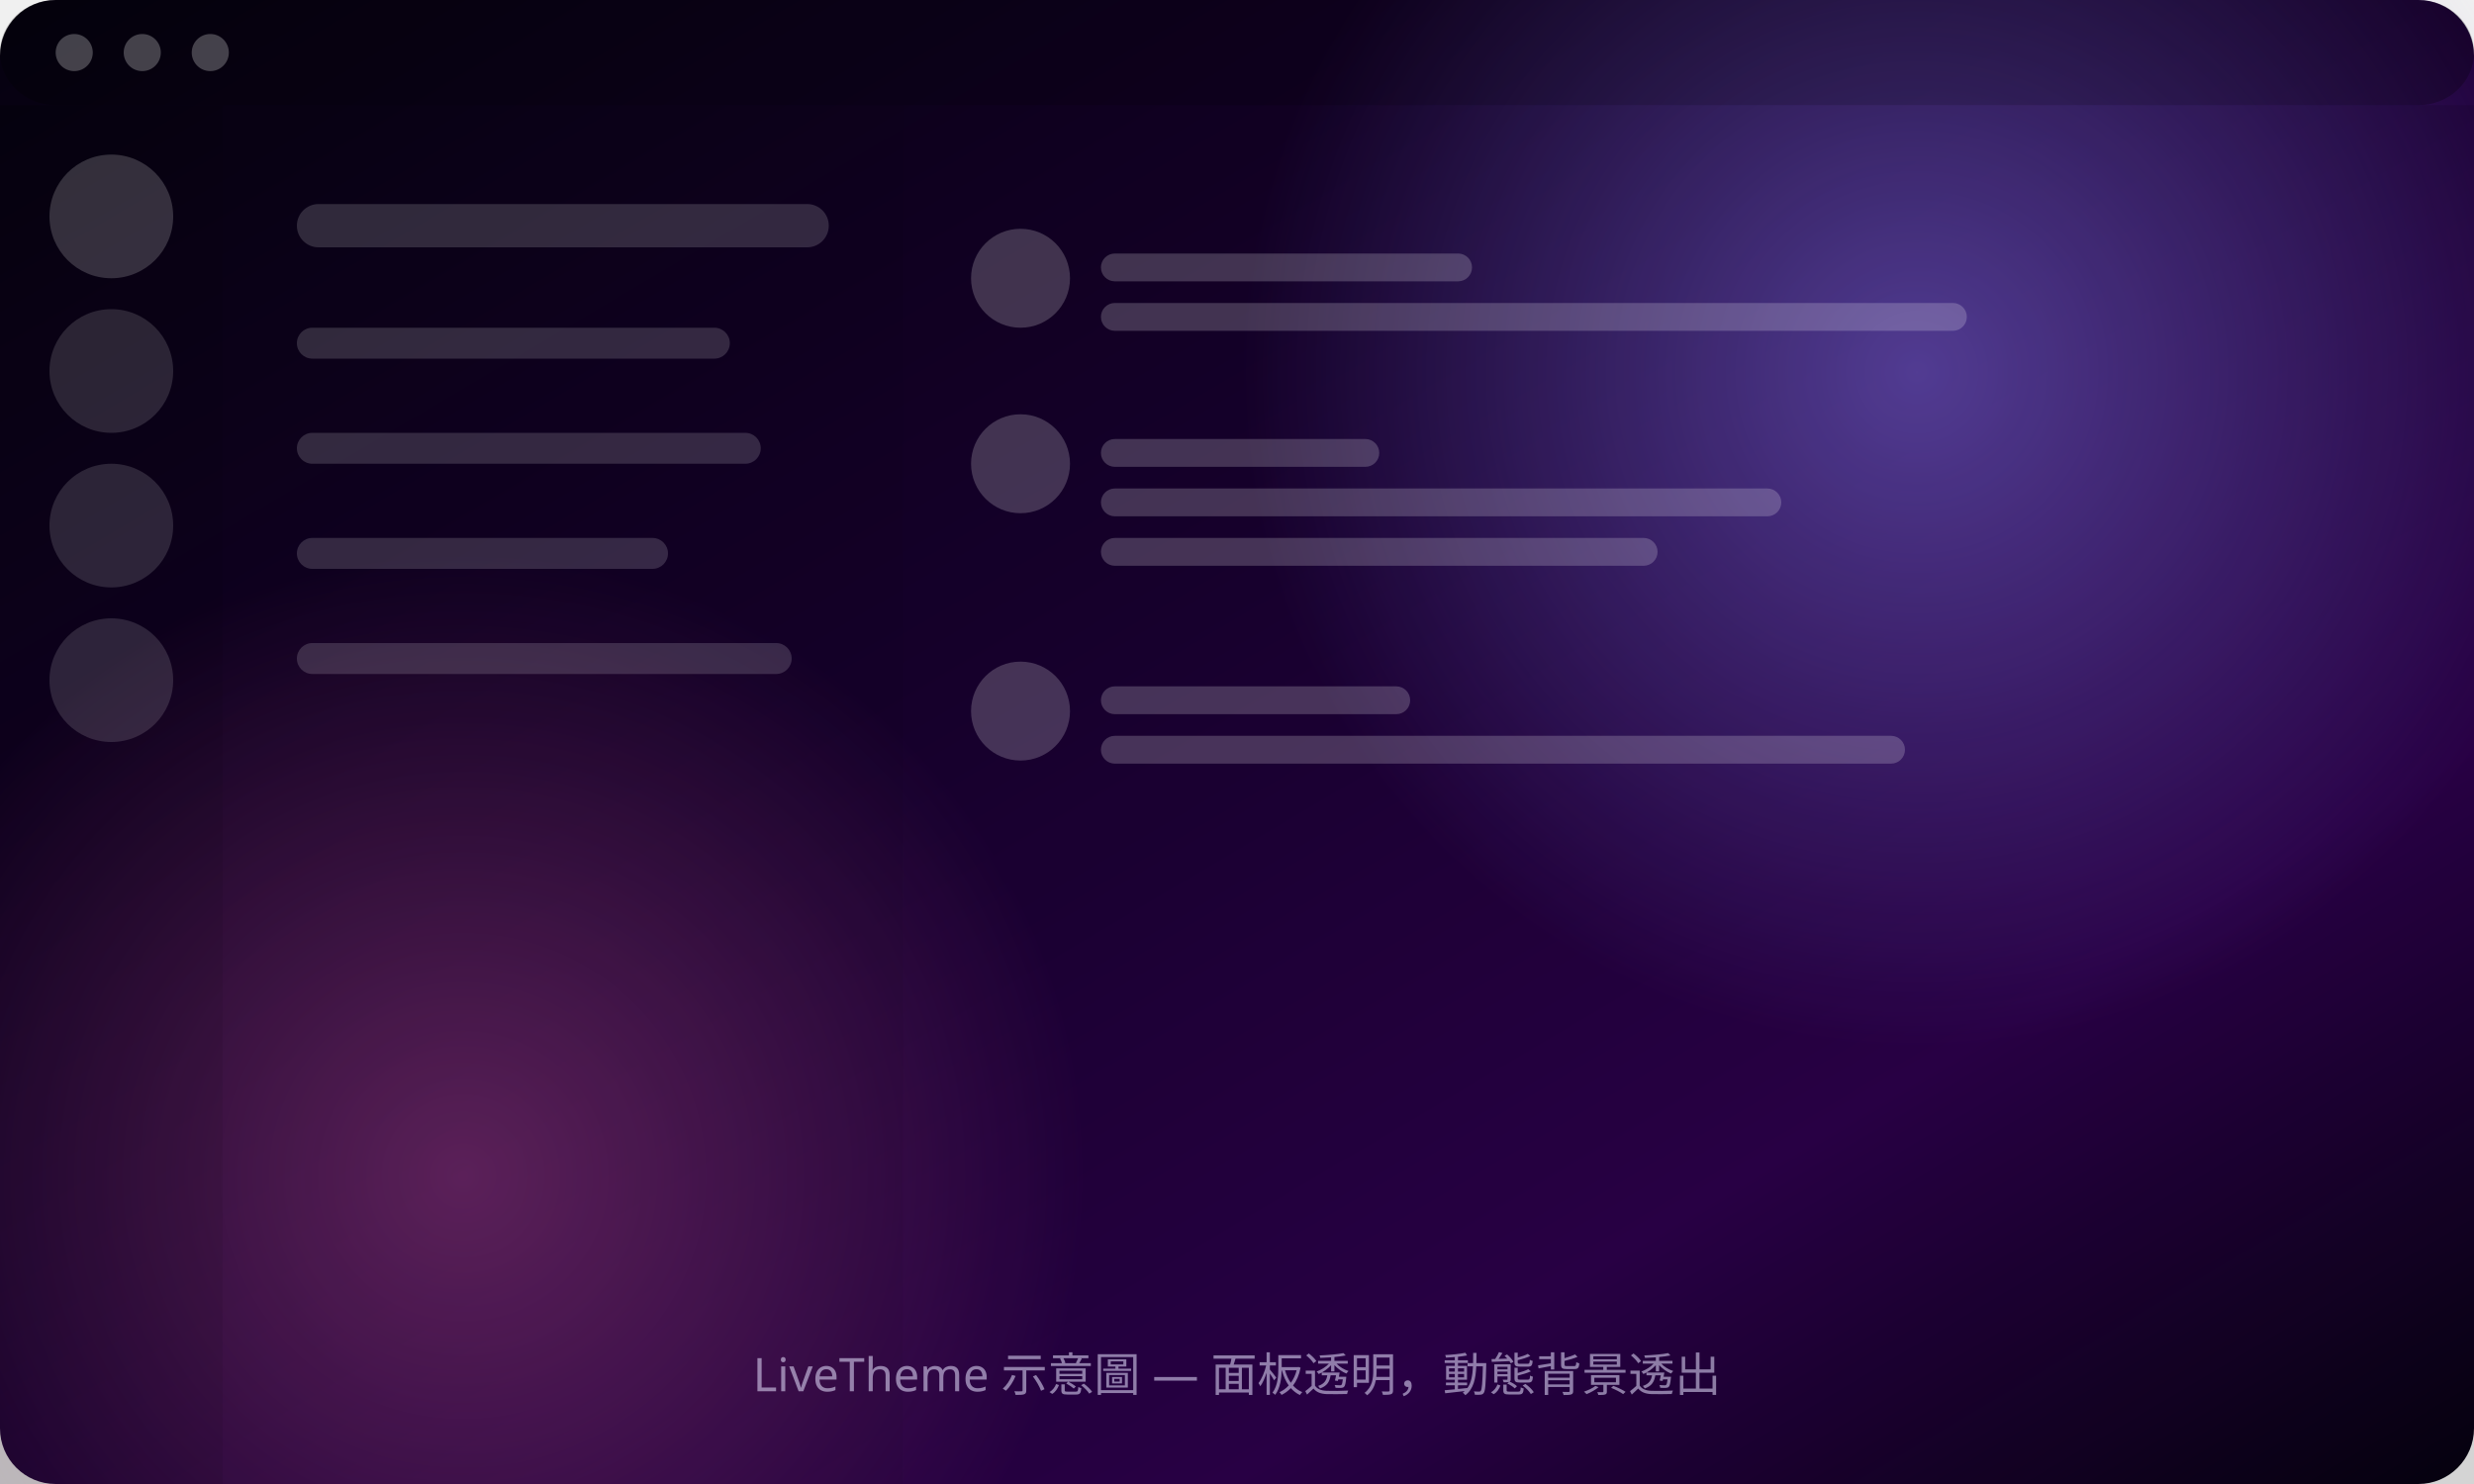
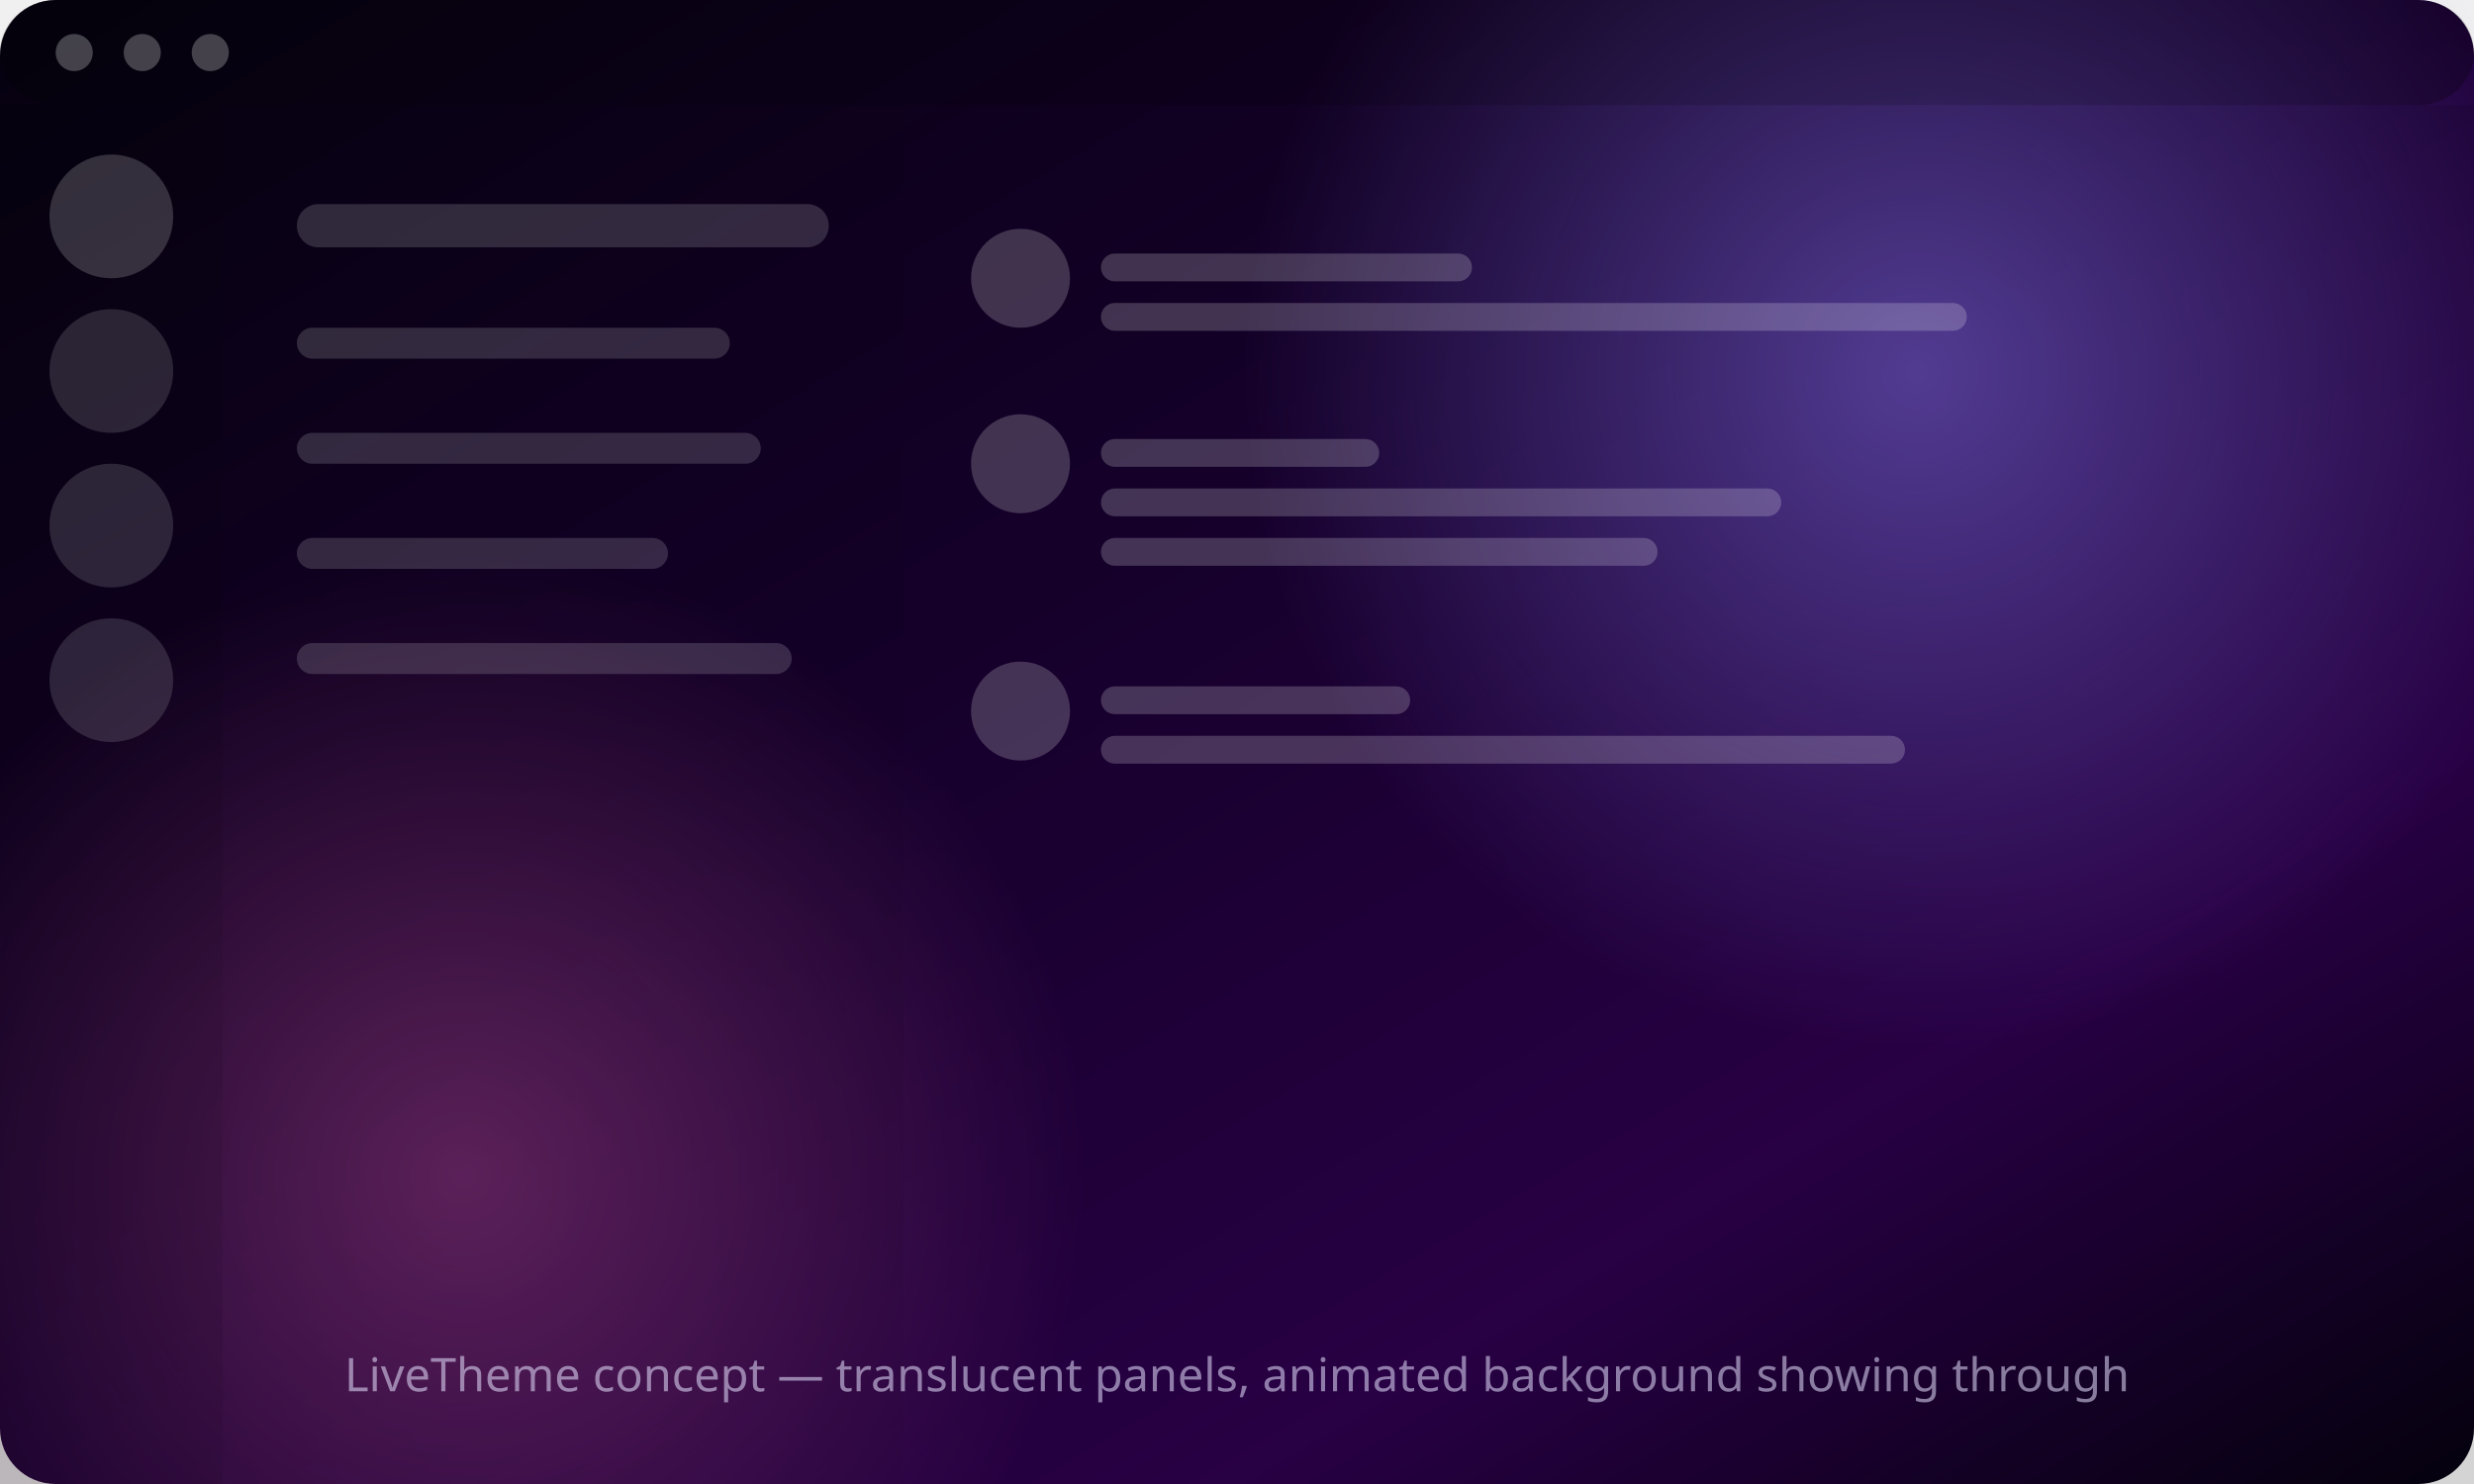
<svg xmlns="http://www.w3.org/2000/svg" viewBox="0 0 800 480">
  <defs>
    <linearGradient id="bg" x1="0%" y1="0%" x2="100%" y2="100%">
      <stop offset="0%" stop-color="#05010f" />
      <stop offset="45%" stop-color="#1a0033" />
      <stop offset="75%" stop-color="#2d004d" />
      <stop offset="100%" stop-color="#05010f" />
    </linearGradient>
    <radialGradient id="glow1" cx="50%" cy="50%" r="50%">
      <stop offset="0%" stop-color="#8f7bff" stop-opacity="0.55" />
      <stop offset="100%" stop-color="#8f7bff" stop-opacity="0" />
    </radialGradient>
    <radialGradient id="glow2" cx="50%" cy="50%" r="50%">
      <stop offset="0%" stop-color="#ff6ec7" stop-opacity="0.35" />
      <stop offset="100%" stop-color="#ff6ec7" stop-opacity="0" />
    </radialGradient>
  </defs>
  <rect x="0" y="0" width="800" height="480" rx="18" fill="url(#bg)" />
  <circle cx="620" cy="120" r="220" fill="url(#glow1)" />
  <circle cx="150" cy="380" r="200" fill="url(#glow2)" />
  <rect x="0" y="0" width="800" height="34" rx="18" fill="#000000" fill-opacity="0.25" />
  <circle cx="24" cy="17" r="6" fill="#ffffff" fill-opacity="0.25" />
  <circle cx="46" cy="17" r="6" fill="#ffffff" fill-opacity="0.25" />
  <circle cx="68" cy="17" r="6" fill="#ffffff" fill-opacity="0.25" />
  <rect x="0" y="34" width="72" height="446" fill="#000000" fill-opacity="0.22" />
  <circle cx="36" cy="70" r="20" fill="#ffffff" fill-opacity="0.18" />
  <circle cx="36" cy="120" r="20" fill="#ffffff" fill-opacity="0.14" />
  <circle cx="36" cy="170" r="20" fill="#ffffff" fill-opacity="0.14" />
  <circle cx="36" cy="220" r="20" fill="#ffffff" fill-opacity="0.14" />
  <rect x="72" y="34" width="220" height="446" fill="#000000" fill-opacity="0.16" />
  <g fill="#ffffff" fill-opacity="0.16">
    <rect x="96" y="66" width="172" height="14" rx="7" />
    <rect x="96" y="106" width="140" height="10" rx="5" />
    <rect x="96" y="140" width="150" height="10" rx="5" />
    <rect x="96" y="174" width="120" height="10" rx="5" />
    <rect x="96" y="208" width="160" height="10" rx="5" />
  </g>
  <rect x="292" y="34" width="508" height="446" fill="#000000" fill-opacity="0.12" />
  <g fill="#ffffff" fill-opacity="0.2">
    <circle cx="330" cy="90" r="16" />
    <rect x="356" y="82" width="120" height="9" rx="4.5" />
    <rect x="356" y="98" width="280" height="9" rx="4.5" />
    <circle cx="330" cy="150" r="16" />
    <rect x="356" y="142" width="90" height="9" rx="4.5" />
    <rect x="356" y="158" width="220" height="9" rx="4.5" />
    <rect x="356" y="174" width="180" height="9" rx="4.5" />
    <circle cx="330" cy="230" r="16" />
    <rect x="356" y="222" width="100" height="9" rx="4.5" />
    <rect x="356" y="238" width="260" height="9" rx="4.5" />
  </g>
  <text x="400" y="450" font-family="sans-serif" font-size="15" fill="#e6e1ff" fill-opacity="0.55" text-anchor="middle">
-     LiveTheme 示意圖 — 面板透明，動態背景透出
+     LiveTheme concept — translucent panels, animated background showing through
  </text>
</svg>
